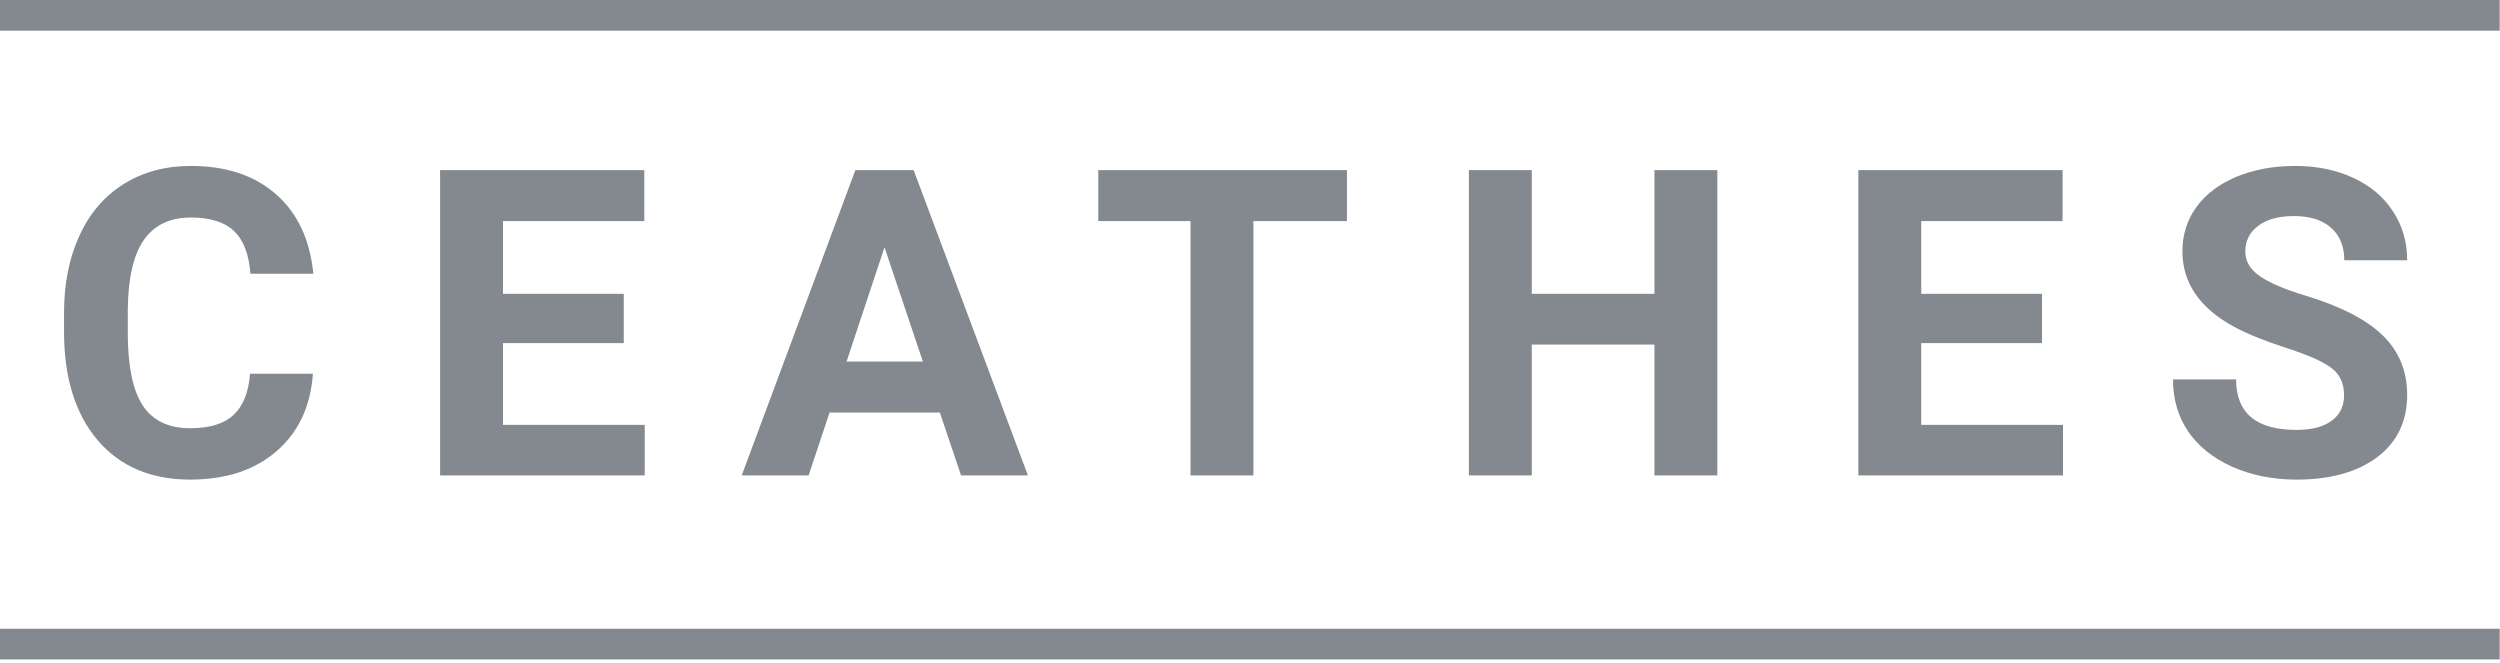
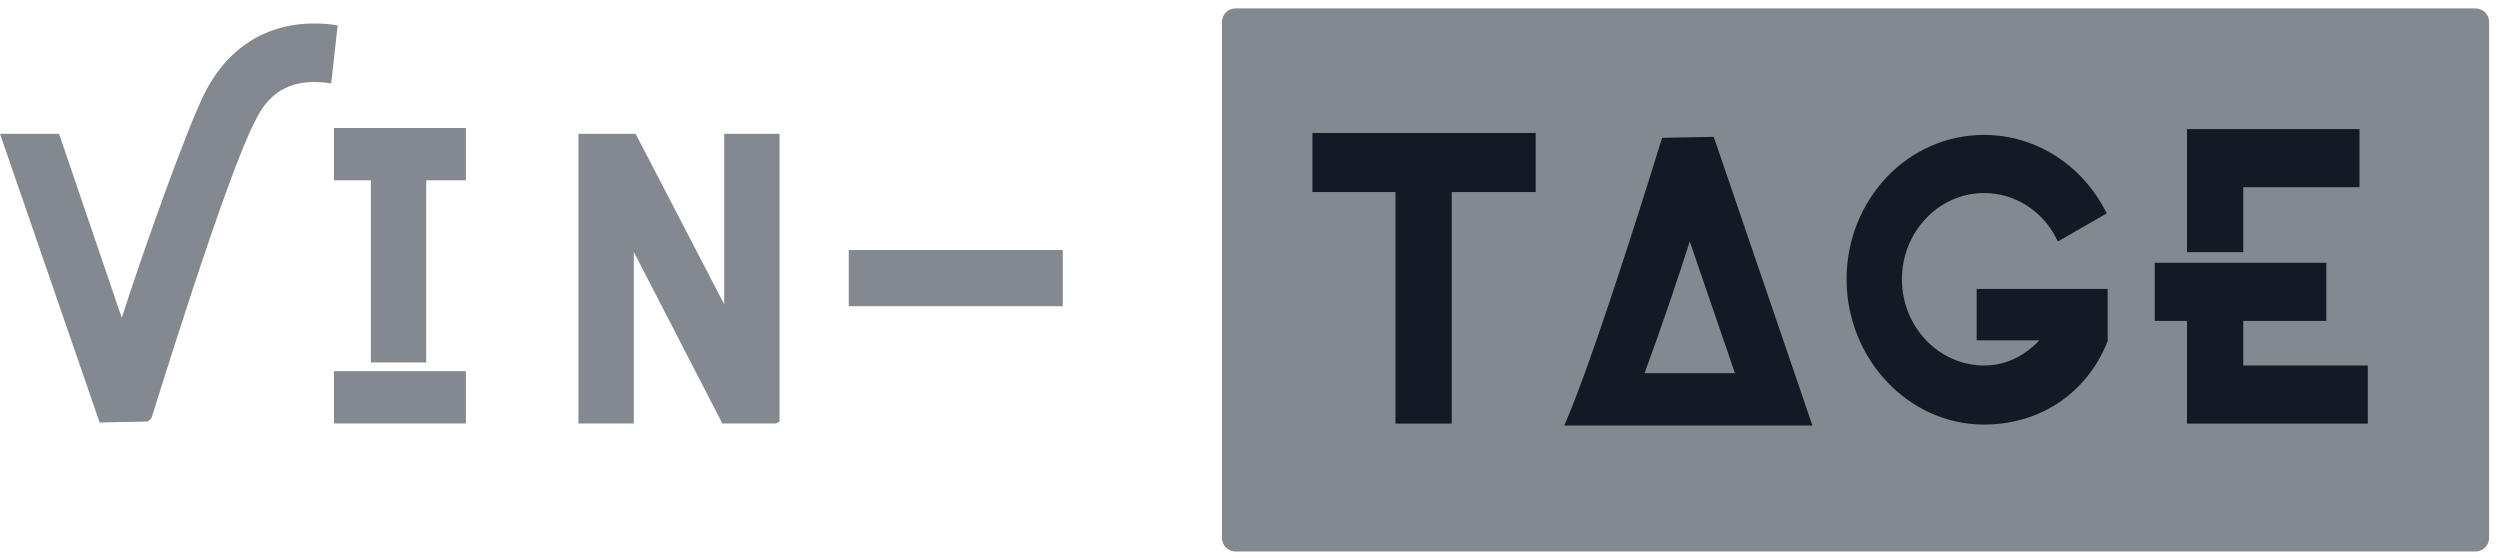
- <svg xmlns="http://www.w3.org/2000/svg" width="181" height="48" viewBox="0 0 181 48" fill="none">
-   <path d="M22.655 27.057C22.483 29.435 21.602 31.307 20.014 32.673C18.435 34.04 16.35 34.723 13.759 34.723C10.926 34.723 8.694 33.771 7.065 31.869C5.446 29.956 4.636 27.335 4.636 24.006V22.655C4.636 20.53 5.011 18.657 5.76 17.038C6.509 15.419 7.576 14.179 8.963 13.319C10.359 12.449 11.978 12.014 13.82 12.014C16.37 12.014 18.425 12.697 19.983 14.063C21.542 15.429 22.442 17.347 22.685 19.816H18.131C18.02 18.389 17.62 17.357 16.932 16.72C16.254 16.072 15.217 15.748 13.82 15.748C12.302 15.748 11.164 16.294 10.405 17.387C9.656 18.47 9.271 20.155 9.251 22.442V24.112C9.251 26.5 9.61 28.246 10.329 29.349C11.057 30.452 12.201 31.004 13.759 31.004C15.166 31.004 16.213 30.685 16.902 30.047C17.6 29.4 18 28.403 18.101 27.057H22.655Z" fill="#83898F" />
-   <path d="M45.16 24.841H36.417V30.761H46.678V34.419H31.863V12.317H46.648V16.006H36.417V21.273H45.16V24.841Z" fill="#83898F" />
-   <path d="M68.045 29.865H60.061L58.543 34.419H53.7L61.928 12.317H66.148L74.421 34.419H69.579L68.045 29.865ZM61.29 26.177H66.816L64.038 17.904L61.29 26.177Z" fill="#83898F" />
-   <path d="M97.519 16.006H90.748V34.419H86.194V16.006H79.515V12.317H97.519V16.006Z" fill="#83898F" />
-   <path d="M124.335 34.419H119.781V24.947H110.901V34.419H106.347V12.317H110.901V21.273H119.781V12.317H124.335V34.419Z" fill="#83898F" />
-   <path d="M147.842 24.841H139.099V30.761H149.36V34.419H134.545V12.317H149.33V16.006H139.099V21.273H147.842V24.841Z" fill="#83898F" />
-   <path d="M169.711 28.62C169.711 27.76 169.407 27.102 168.8 26.647C168.193 26.181 167.1 25.696 165.521 25.19C163.942 24.674 162.692 24.168 161.771 23.672C159.262 22.316 158.007 20.489 158.007 18.192C158.007 16.998 158.341 15.935 159.009 15.004C159.687 14.063 160.653 13.329 161.908 12.803C163.173 12.277 164.59 12.014 166.158 12.014C167.737 12.014 169.144 12.302 170.378 12.879C171.613 13.446 172.569 14.25 173.247 15.293C173.936 16.335 174.28 17.519 174.28 18.845H169.726C169.726 17.833 169.407 17.048 168.769 16.492C168.132 15.925 167.236 15.642 166.083 15.642C164.969 15.642 164.104 15.88 163.487 16.355C162.869 16.821 162.561 17.438 162.561 18.207C162.561 18.926 162.92 19.528 163.639 20.014C164.367 20.499 165.435 20.955 166.842 21.38C169.432 22.159 171.32 23.125 172.504 24.279C173.688 25.433 174.28 26.87 174.28 28.59C174.28 30.503 173.556 32.005 172.109 33.099C170.662 34.181 168.714 34.723 166.265 34.723C164.565 34.723 163.016 34.414 161.62 33.797C160.223 33.169 159.156 32.314 158.417 31.231C157.688 30.148 157.324 28.894 157.324 27.467H161.893C161.893 29.906 163.35 31.125 166.265 31.125C167.348 31.125 168.193 30.907 168.8 30.472C169.407 30.027 169.711 29.41 169.711 28.62Z" fill="#83898F" />
-   <path d="M0 0H180.978V2.221H0V0Z" fill="#83898F" />
-   <path d="M0 45.522H180.978V47.743H0V45.522Z" fill="#83898F" />
+ <svg xmlns="http://www.w3.org/2000/svg" width="184" height="41" viewBox="0 0 184 41" fill="none">
+   <rect x="89.934" y="0.619" width="93.265" height="39.971" rx="1" fill="#83898F" />
+   <path d="M0 9.848H4.346L8.963 23.395C10.389 18.903 13.851 9.135 15.141 6.71C17.11 2.931 20.573 1.22 24.851 1.862L24.376 6.14C21.728 5.712 19.894 6.568 18.808 8.85C16.635 12.914 11.203 30.668 11.135 30.811L10.864 31.025L7.333 31.096L0 9.848Z" fill="#83898F" />
+   <path d="M27.295 13.27H24.579V9.42H34.289V13.27H31.369V26.675H27.295V13.27ZM24.579 27.317H34.289V31.167H24.579V27.317Z" fill="#83898F" />
+   <path d="M42.574 9.847H46.783L53.302 22.397V9.847H57.376V31.025L57.104 31.167H53.166L46.648 18.547V31.167H42.574V9.847Z" fill="#83898F" />
+   <path d="M165.105 26.898V23.618H171.216V19.34H158.587V23.618H160.963V31.177H174.271V26.898H165.105Z" fill="#121B25" />
+   <path d="M165.105 13.78H173.66V9.501H160.963V18.557H165.105V13.78Z" fill="#121B25" />
+   <path d="M102.774 14.135H96.596V9.786H113.027V14.135H106.848V31.177H102.706V14.135H102.774Z" fill="#121B25" />
+   <path d="M78.221 18.403H62.468V22.539H78.221V18.403Z" fill="#83898F" />
+   <path d="M145.482 21.195V25.046H150.099C149.012 26.187 147.654 26.9 146.025 26.9C142.698 26.9 139.982 24.047 139.982 20.554C139.982 17.06 142.698 14.208 146.025 14.208C148.333 14.208 150.438 15.562 151.457 17.773L155.055 15.705C153.29 12.14 149.827 9.929 146.025 9.929C140.389 9.929 135.908 14.707 135.908 20.554C135.908 26.401 140.457 31.249 146.025 31.249C149.895 31.249 153.494 29.181 155.123 25.117V21.267H145.482V21.195Z" fill="#121B25" />
+   <path d="M126.131 10.071L122.329 10.143C122.329 10.143 117.508 25.901 115.132 31.32H117.508H119.613H129.051H130.341H131.767H133.396L126.131 10.071ZM121.039 27.469C122.329 23.976 123.619 20.125 124.366 17.772L127.693 27.469H121.039Z" fill="#121B25" />
</svg>
